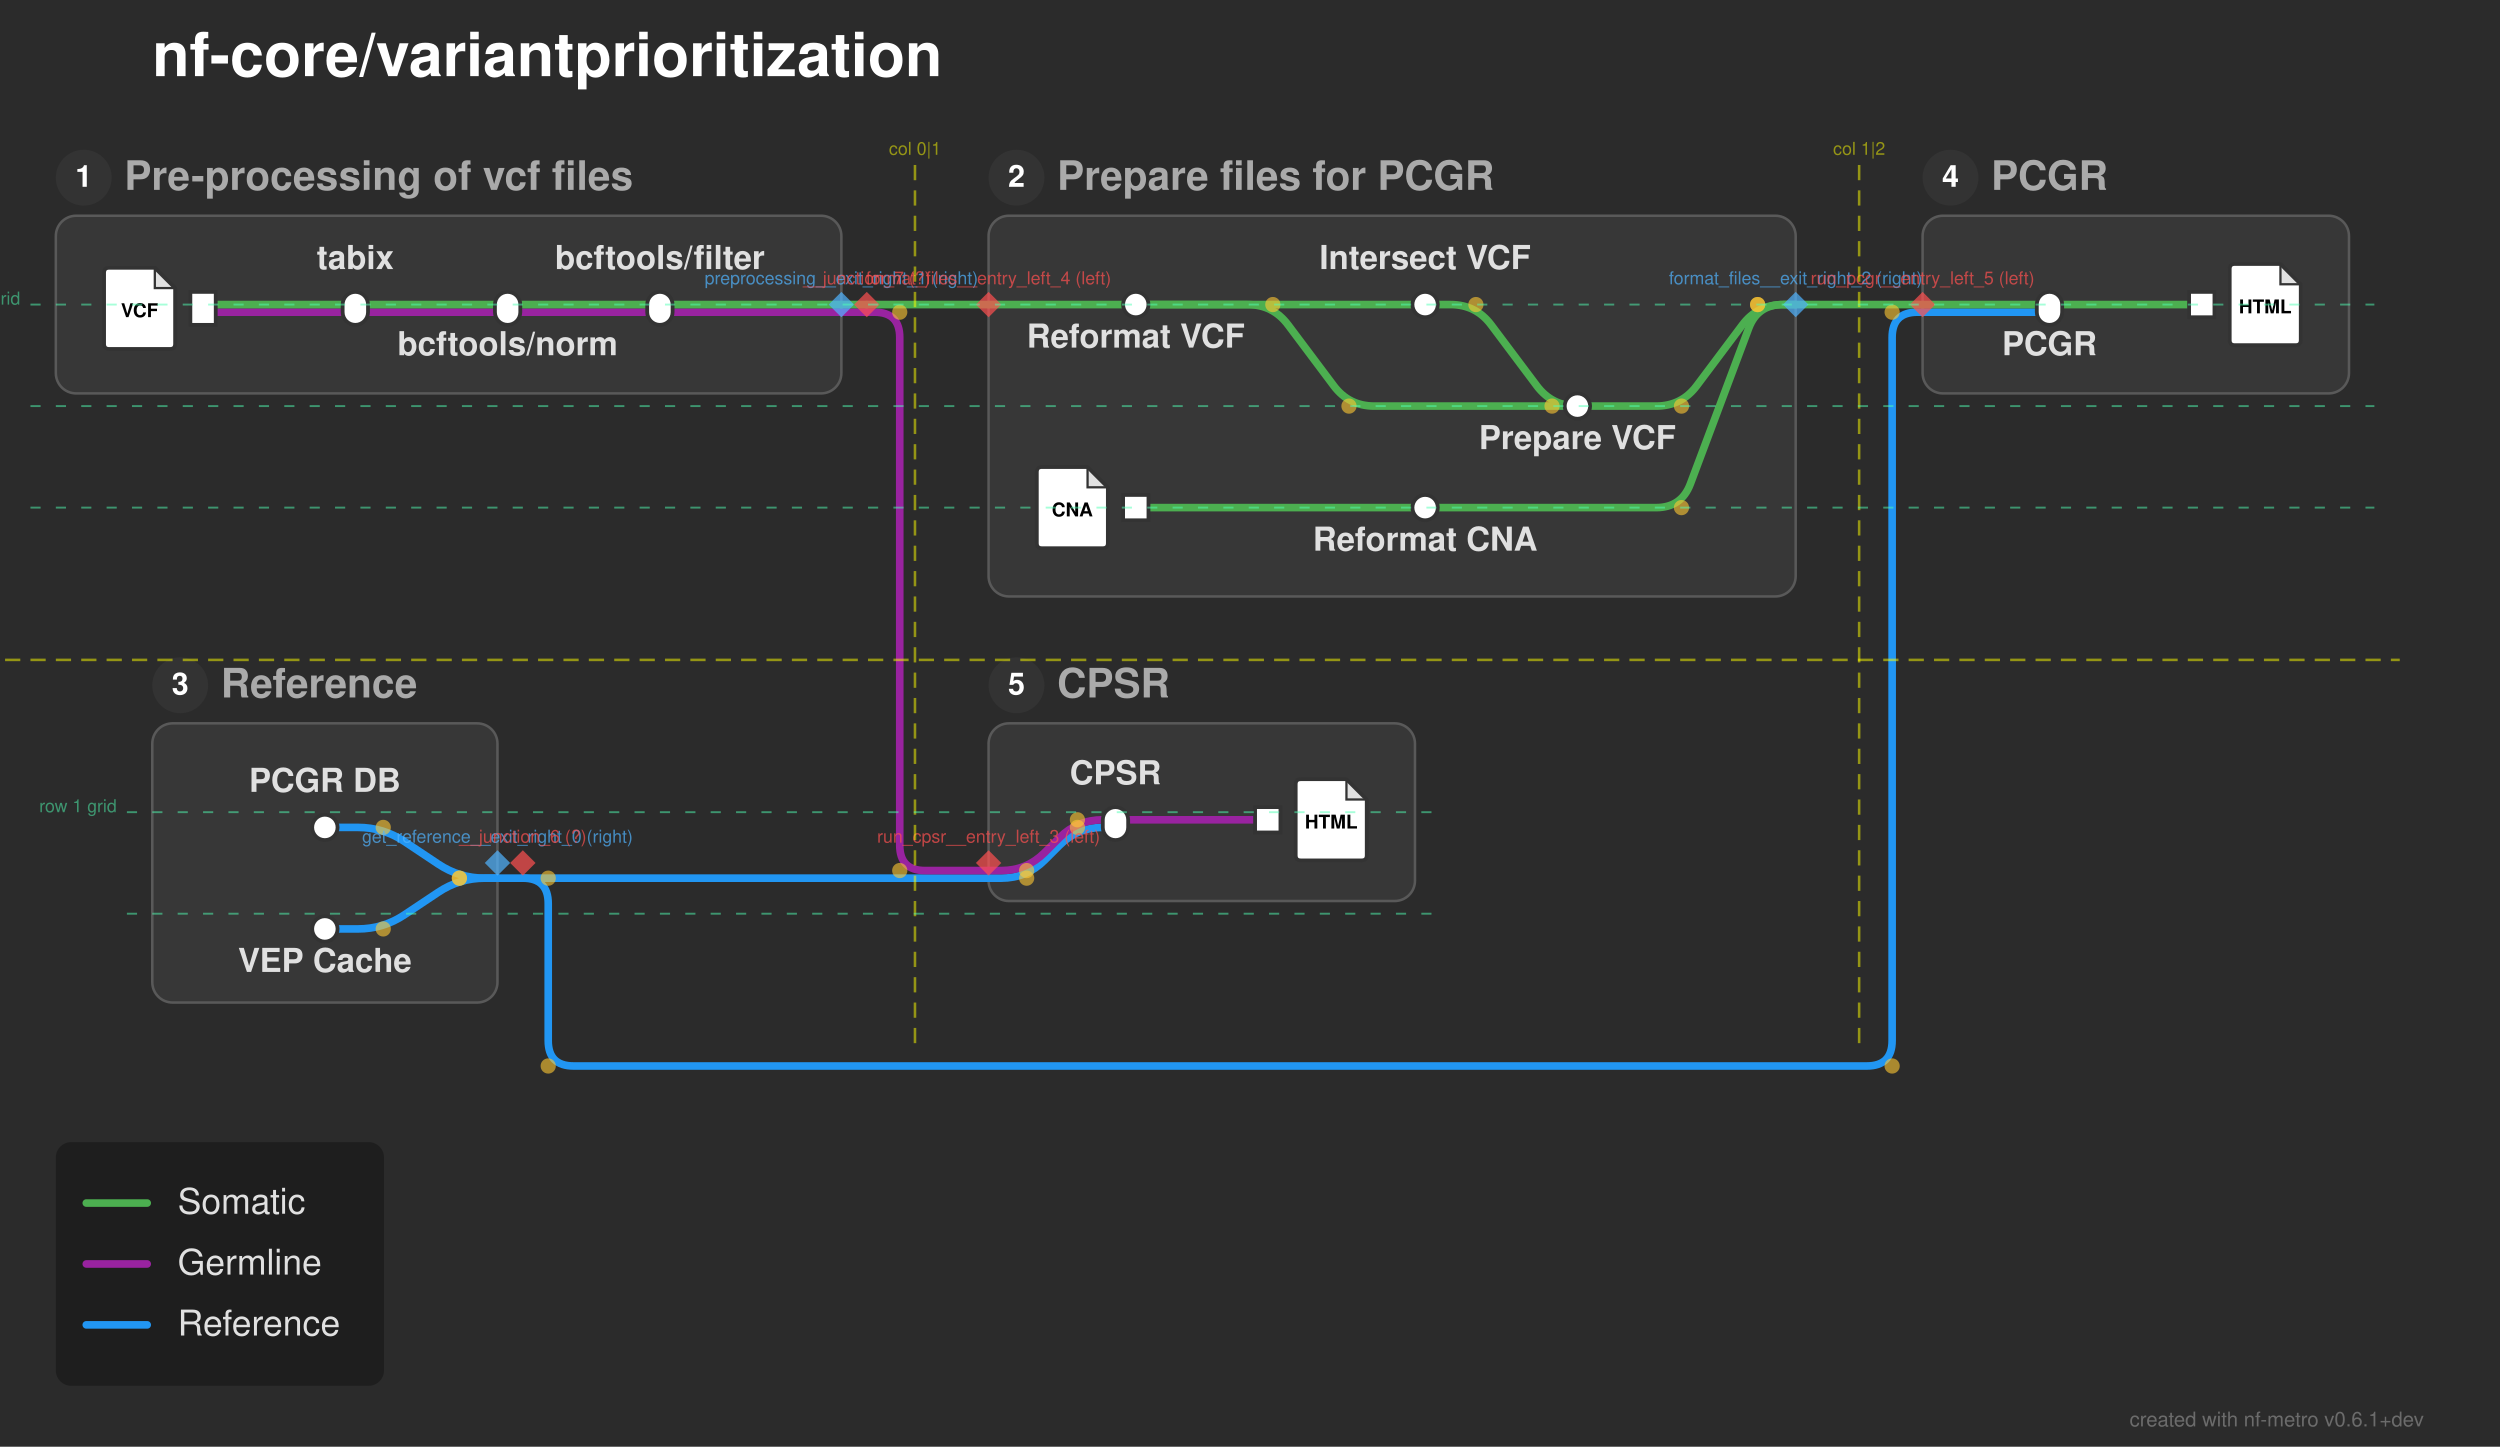
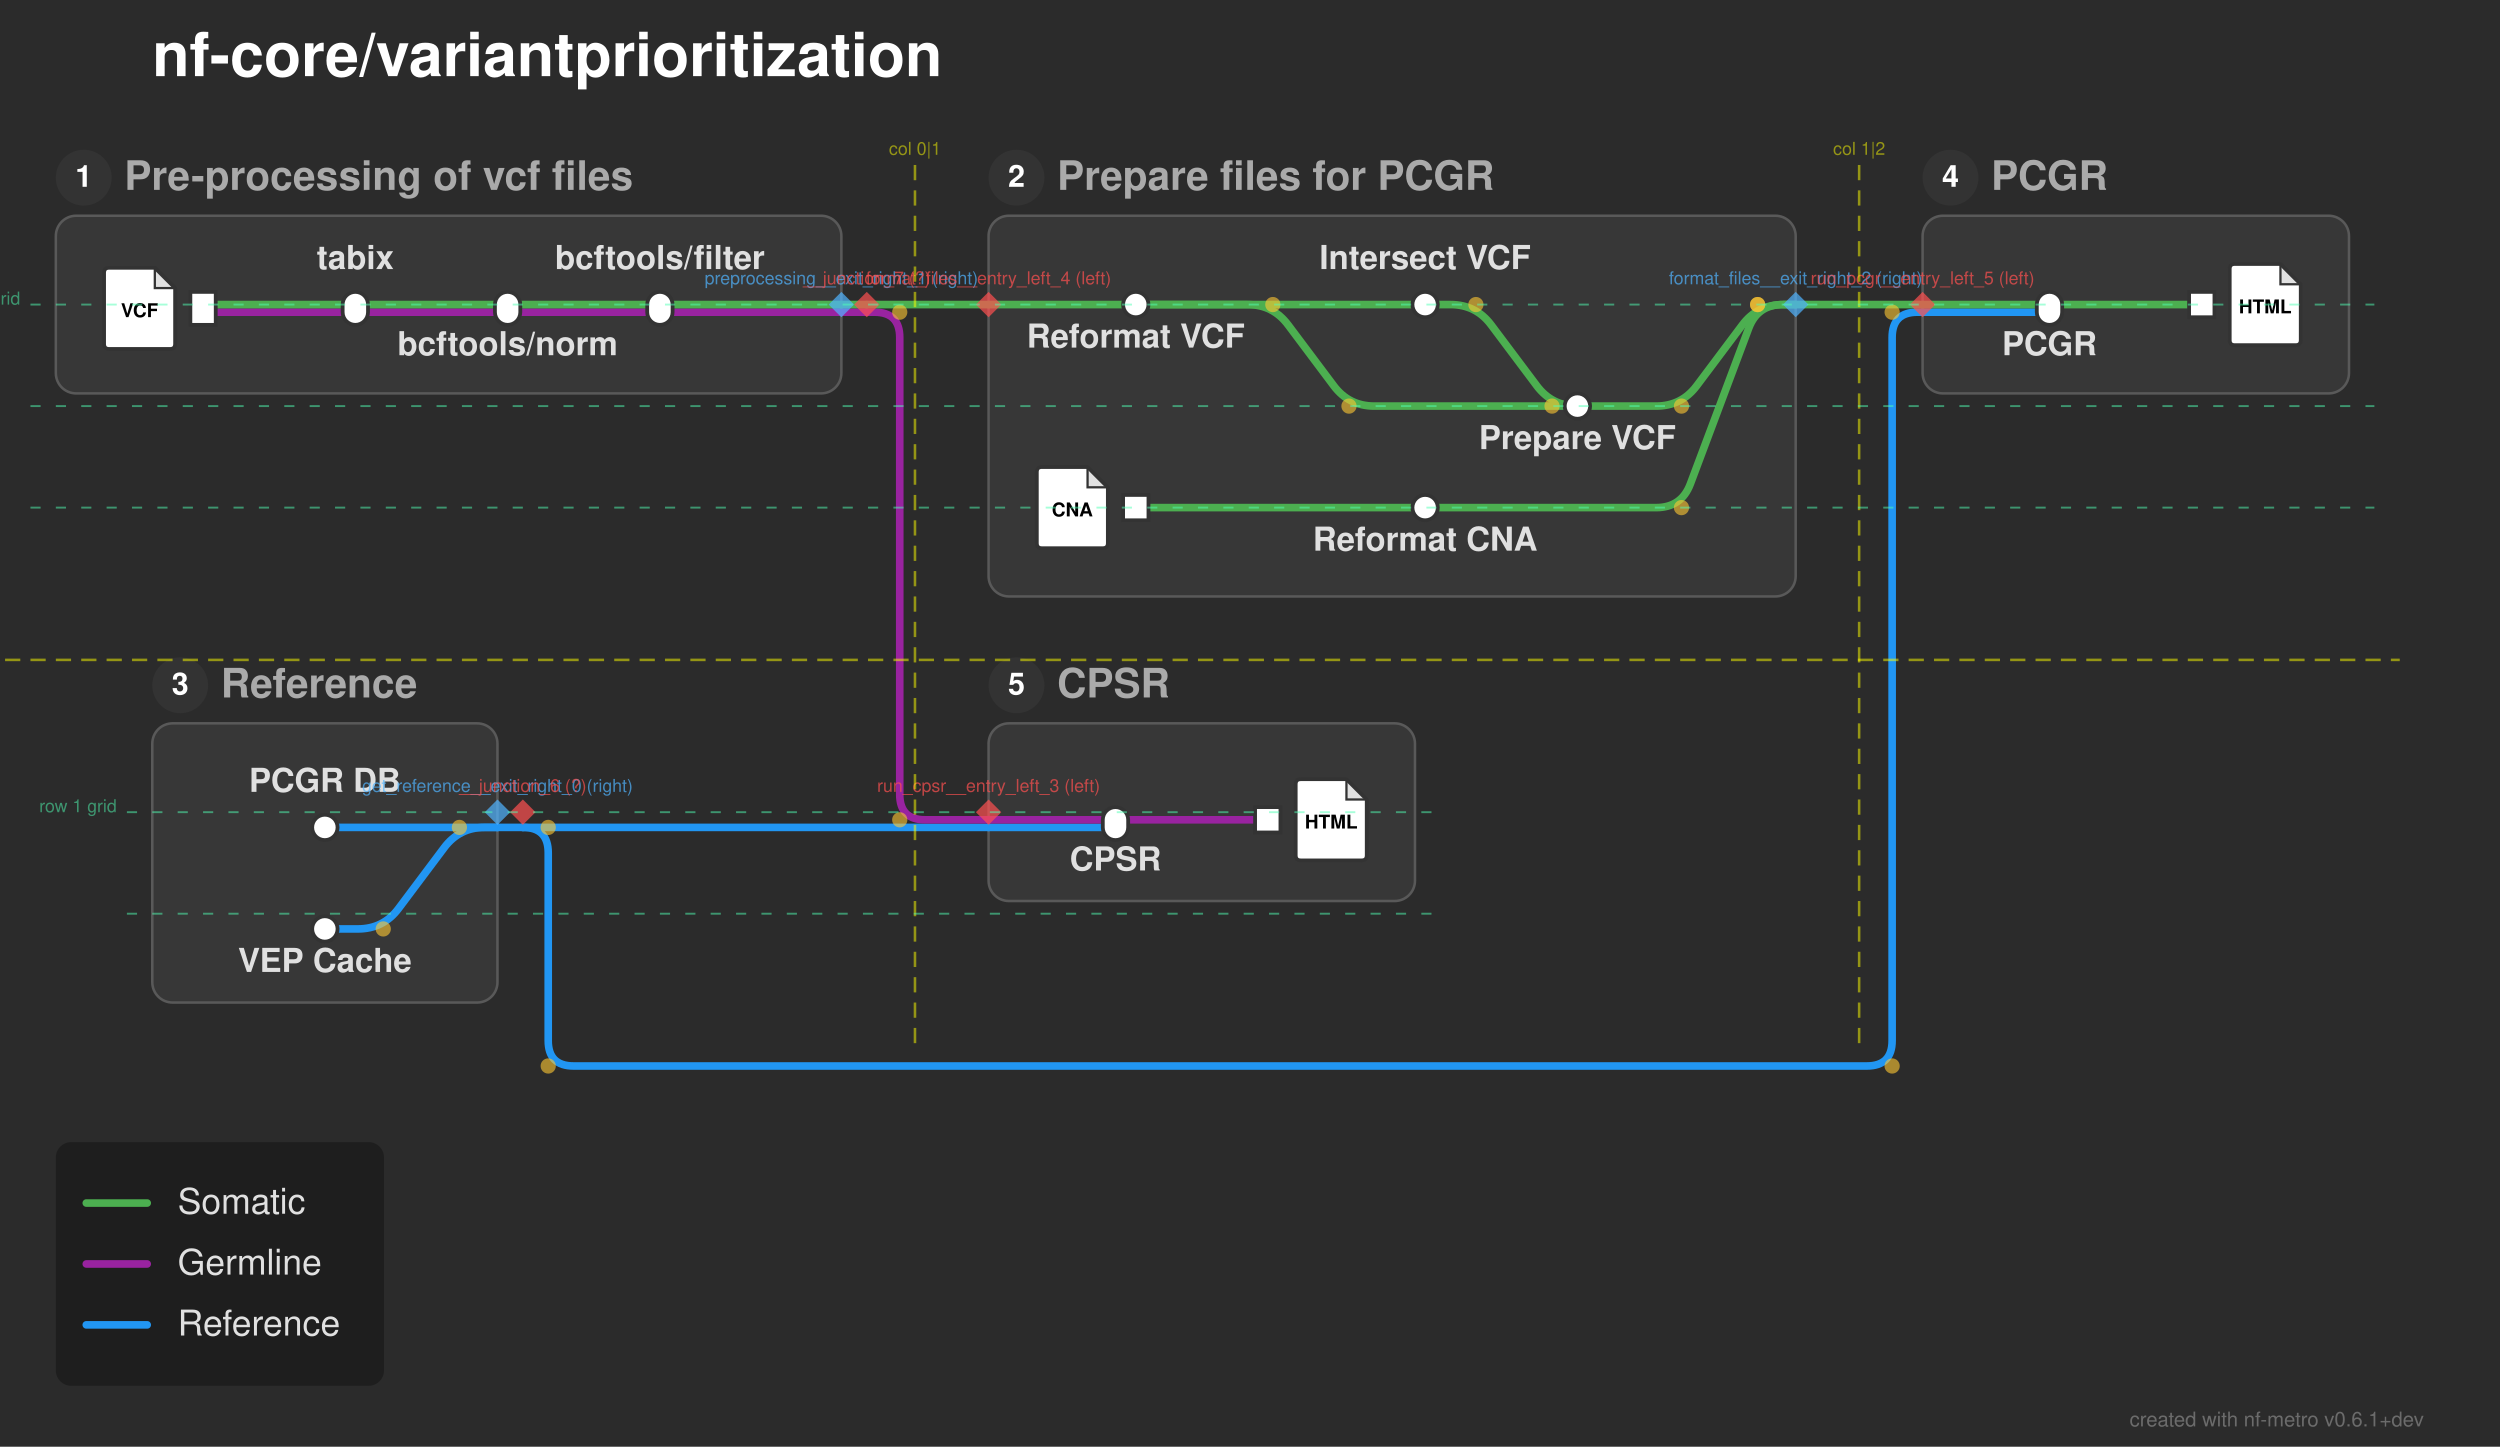
<svg xmlns="http://www.w3.org/2000/svg" width="985" height="570" viewBox="0 0 985 570">
  <defs>
</defs>
  <rect x="0" y="0" width="985" height="570" fill="#2b2b2b" />
  <text x="60.0" y="30.0" font-size="24.0" fill="#ffffff" font-family="'Helvetica Neue', Helvetica, Arial, sans-serif" font-weight="bold" class="nf-metro-title">nf-core/variantprioritization</text>
  <rect x="22.0" y="85.0" width="309.5" height="70.0" rx="8" ry="8" fill="#373737" stroke="#595959" stroke-width="1.0" />
  <circle cx="33.0" cy="70.0" r="11" fill="#333333" class="nf-metro-section-num-circle" />
  <text x="33.0" y="70.0" font-size="12" fill="#ffffff" font-family="'Helvetica Neue', Helvetica, Arial, sans-serif" font-weight="bold" text-anchor="middle" dy="0.3em">1</text>
  <text x="49.0" y="70.0" font-size="16.0" fill="#aaaaaa" font-family="'Helvetica Neue', Helvetica, Arial, sans-serif" font-weight="bold" dy="0.3em" class="nf-metro-section-label">Pre-processing of vcf files</text>
  <rect x="389.5" y="85.0" width="318.0" height="150.0" rx="8" ry="8" fill="#373737" stroke="#595959" stroke-width="1.0" />
  <circle cx="400.5" cy="70.0" r="11" fill="#333333" class="nf-metro-section-num-circle" />
  <text x="400.5" y="70.0" font-size="12" fill="#ffffff" font-family="'Helvetica Neue', Helvetica, Arial, sans-serif" font-weight="bold" text-anchor="middle" dy="0.3em">2</text>
  <text x="416.5" y="70.0" font-size="16.0" fill="#aaaaaa" font-family="'Helvetica Neue', Helvetica, Arial, sans-serif" font-weight="bold" dy="0.3em" class="nf-metro-section-label">Prepare files for PCGR</text>
  <rect x="60.0" y="285.0" width="136.0" height="110.0" rx="8" ry="8" fill="#373737" stroke="#595959" stroke-width="1.0" />
  <circle cx="71.0" cy="270.0" r="11" fill="#333333" class="nf-metro-section-num-circle" />
  <text x="71.0" y="270.0" font-size="12" fill="#ffffff" font-family="'Helvetica Neue', Helvetica, Arial, sans-serif" font-weight="bold" text-anchor="middle" dy="0.3em">3</text>
  <text x="87.0" y="270.0" font-size="16.0" fill="#aaaaaa" font-family="'Helvetica Neue', Helvetica, Arial, sans-serif" font-weight="bold" dy="0.3em" class="nf-metro-section-label">Reference</text>
  <rect x="757.5" y="85.0" width="168.0" height="70.0" rx="8" ry="8" fill="#373737" stroke="#595959" stroke-width="1.0" />
  <circle cx="768.5" cy="70.0" r="11" fill="#333333" class="nf-metro-section-num-circle" />
  <text x="768.5" y="70.0" font-size="12" fill="#ffffff" font-family="'Helvetica Neue', Helvetica, Arial, sans-serif" font-weight="bold" text-anchor="middle" dy="0.3em">4</text>
  <text x="784.5" y="70.0" font-size="16.0" fill="#aaaaaa" font-family="'Helvetica Neue', Helvetica, Arial, sans-serif" font-weight="bold" dy="0.3em" class="nf-metro-section-label">PCGR</text>
  <rect x="389.5" y="285.0" width="168.0" height="70.0" rx="8" ry="8" fill="#373737" stroke="#595959" stroke-width="1.0" />
  <circle cx="400.5" cy="270.0" r="11" fill="#333333" class="nf-metro-section-num-circle" />
  <text x="400.5" y="270.0" font-size="12" fill="#ffffff" font-family="'Helvetica Neue', Helvetica, Arial, sans-serif" font-weight="bold" text-anchor="middle" dy="0.3em">5</text>
  <text x="416.5" y="270.0" font-size="16.0" fill="#aaaaaa" font-family="'Helvetica Neue', Helvetica, Arial, sans-serif" font-weight="bold" dy="0.3em" class="nf-metro-section-label">CPSR</text>
-   <path d="M128.0,366.0 L141.0,366.0 Q151.0,366.0,159.321,360.453 L172.679,351.547 Q181.0,346.0,191.0,346.0 L196.0,346.0" stroke="#2196F3" stroke-width="3.0" fill="none" stroke-linecap="round" stroke-linejoin="round" />
-   <path d="M389.5,346.0 L394.5,346.0 Q404.5,346.0,411.571,338.929 L417.429,333.071 Q424.5,326.0,434.5,326.0 L439.5,326.0" stroke="#2196F3" stroke-width="3.0" fill="none" stroke-linecap="round" stroke-linejoin="round" />
-   <path d="M196.0,346.0 L206.0,346.0" stroke="#2196F3" stroke-width="3.0" stroke-linecap="round" />
-   <path d="M206.0,346.0 L389.5,346.0" stroke="#2196F3" stroke-width="3.0" stroke-linecap="round" />
-   <path d="M206.0,346.0 L206.0,346.0 Q216.0,346.0,216.0,356.0 L216.0,410.0 Q216.0,420.0,226.0,420.0 L735.5,420.0 Q745.5,420.0,745.5,410.0 L745.5,133.0 Q745.5,123.0,755.5,123.0 L757.5,123.0" stroke="#2196F3" stroke-width="3.0" fill="none" stroke-linecap="round" stroke-linejoin="round" />
-   <path d="M389.5,343.0 L394.5,343.0 Q404.5,343.0,411.571,335.929 L417.429,330.071 Q424.5,323.0,434.5,323.0 L439.5,323.0" stroke="#9923A0" stroke-width="3.0" fill="none" stroke-linecap="round" stroke-linejoin="round" />
-   <path d="M128.0,326.0 L141.0,326.0 Q151.0,326.0,159.321,331.547 L172.679,340.453 Q181.0,346.0,191.0,346.0 L196.0,346.0" stroke="#2196F3" stroke-width="3.0" fill="none" stroke-linecap="round" stroke-linejoin="round" />
+   <path d="M128.0,366.0 L141.0,366.0 Q151.0,366.0,157.0,358.0 L175.0,334.0 Q181.0,326.0,191.0,326.0 L196.0,326.0" stroke="#2196F3" stroke-width="3.0" fill="none" stroke-linecap="round" stroke-linejoin="round" />
+   <path d="M128.0,326.0 L196.0,326.0" stroke="#2196F3" stroke-width="3.0" stroke-linecap="round" />
+   <path d="M389.5,326.0 L439.5,326.0" stroke="#2196F3" stroke-width="3.0" stroke-linecap="round" />
+   <path d="M196.0,326.0 L206.0,326.0" stroke="#2196F3" stroke-width="3.0" stroke-linecap="round" />
+   <path d="M206.0,326.0 L389.5,326.0" stroke="#2196F3" stroke-width="3.0" stroke-linecap="round" />
+   <path d="M206.0,326.0 L206.0,326.0 Q216.0,326.0,216.0,336.0 L216.0,410.0 Q216.0,420.0,226.0,420.0 L735.5,420.0 Q745.5,420.0,745.5,410.0 L745.5,133.0 Q745.5,123.0,755.5,123.0 L757.5,123.0" stroke="#2196F3" stroke-width="3.0" fill="none" stroke-linecap="round" stroke-linejoin="round" />
  <path d="M439.5,323.0 L499.5,323.0" stroke="#9923A0" stroke-width="3.0" stroke-linecap="round" />
+   <path d="M389.5,323.0 L439.5,323.0" stroke="#9923A0" stroke-width="3.0" stroke-linecap="round" />
  <path d="M447.5,200.0 L561.5,200.0" stroke="#4CAF50" stroke-width="3.0" stroke-linecap="round" />
  <path d="M561.5,200.0 L652.5,200.0 Q662.5,200.0,666.011,190.637 L688.989,129.363 Q692.5,120.0,702.5,120.0 L707.5,120.0" stroke="#4CAF50" stroke-width="3.0" fill="none" stroke-linecap="round" stroke-linejoin="round" />
  <path d="M621.5,160.0 L652.5,160.0 Q662.5,160.0,668.5,152.0 L686.5,128.0 Q692.5,120.0,702.5,120.0 L707.5,120.0" stroke="#4CAF50" stroke-width="3.0" fill="none" stroke-linecap="round" stroke-linejoin="round" />
  <path d="M80.0,123.0 L140.0,123.0" stroke="#9923A0" stroke-width="3.0" stroke-linecap="round" />
  <path d="M140.0,123.0 L200.0,123.0" stroke="#9923A0" stroke-width="3.0" stroke-linecap="round" />
  <path d="M200.0,123.0 L260.0,123.0" stroke="#9923A0" stroke-width="3.0" stroke-linecap="round" />
  <path d="M260.0,123.0 L331.5,123.0" stroke="#9923A0" stroke-width="3.0" stroke-linecap="round" />
  <path d="M757.5,123.0 L807.5,123.0" stroke="#2196F3" stroke-width="3.0" stroke-linecap="round" />
  <path d="M331.5,123.0 L341.5,123.0" stroke="#9923A0" stroke-width="3.0" stroke-linecap="round" />
-   <path d="M341.5,123.0 L344.5,123.0 Q354.5,123.0,354.5,133.0 L354.5,333.0 Q354.5,343.0,364.5,343.0 L389.5,343.0" stroke="#9923A0" stroke-width="3.0" fill="none" stroke-linecap="round" stroke-linejoin="round" />
+   <path d="M341.5,123.0 L344.5,123.0 Q354.5,123.0,354.5,133.0 L354.5,313.0 Q354.5,323.0,364.5,323.0 L389.5,323.0" stroke="#9923A0" stroke-width="3.0" fill="none" stroke-linecap="round" stroke-linejoin="round" />
  <path d="M80.0,120.0 L140.0,120.0" stroke="#4CAF50" stroke-width="3.0" stroke-linecap="round" />
  <path d="M140.0,120.0 L200.0,120.0" stroke="#4CAF50" stroke-width="3.0" stroke-linecap="round" />
  <path d="M200.0,120.0 L260.0,120.0" stroke="#4CAF50" stroke-width="3.0" stroke-linecap="round" />
  <path d="M447.5,120.0 L561.5,120.0" stroke="#4CAF50" stroke-width="3.0" stroke-linecap="round" />
  <path d="M447.5,120.0 L491.5,120.0 Q501.5,120.0,507.5,128.0 L525.5,152.0 Q531.5,160.0,541.5,160.0 L621.5,160.0" stroke="#4CAF50" stroke-width="3.0" fill="none" stroke-linecap="round" stroke-linejoin="round" />
  <path d="M561.5,120.0 L571.5,120.0 Q581.5,120.0,587.5,128.0 L605.5,152.0 Q611.5,160.0,621.5,160.0 L621.5,160.0" stroke="#4CAF50" stroke-width="3.0" fill="none" stroke-linecap="round" stroke-linejoin="round" />
  <path d="M807.5,120.0 L867.5,120.0" stroke="#4CAF50" stroke-width="3.0" stroke-linecap="round" />
  <path d="M260.0,120.0 L331.5,120.0" stroke="#4CAF50" stroke-width="3.0" stroke-linecap="round" />
  <path d="M389.5,120.0 L447.5,120.0" stroke="#4CAF50" stroke-width="3.0" stroke-linecap="round" />
  <path d="M757.5,120.0 L807.5,120.0" stroke="#4CAF50" stroke-width="3.0" stroke-linecap="round" />
  <path d="M331.5,120.0 L341.5,120.0" stroke="#4CAF50" stroke-width="3.0" stroke-linecap="round" />
  <path d="M341.5,120.0 L389.5,120.0" stroke="#4CAF50" stroke-width="3.0" stroke-linecap="round" />
  <path d="M707.5,120.0 L757.5,120.0" stroke="#4CAF50" stroke-width="3.0" stroke-linecap="round" />
  <rect x="75.0" y="115.0" width="10.0" height="13.0" fill="#ffffff" stroke="#333333" stroke-width="1.5" />
  <path d="M43.0,105.5 L61.0,105.5 L69.0,113.5 L69.0,135.5 Q69.0,137.5,67.0,137.5 L43.0,137.5 Q41.0,137.5,41.0,135.5 L41.0,107.5 Q41.0,105.5,43.0,105.5 Z" fill="#ffffff" stroke="#333333" stroke-width="1.5" stroke-linejoin="round" />
  <path d="M61.0,105.5 L61.0,113.5 L69.0,113.5 Z" fill="#333333" opacity="0.15" stroke="none" />
  <path d="M61.0,105.5 L61.0,113.5 L69.0,113.5" fill="none" stroke="#333333" stroke-width="0.9" />
  <text x="55.0" y="122.7" font-size="7.5" fill="#000000" font-family="'Helvetica Neue', Helvetica, Arial, sans-serif" font-weight="bold" text-anchor="middle" dy="0.3em">VCF</text>
  <rect x="135.0" y="115.0" width="10.0" height="13.0" rx="5.0" ry="5.0" fill="#ffffff" stroke="#333333" stroke-width="1.5" />
  <rect x="195.0" y="115.0" width="10.0" height="13.0" rx="5.0" ry="5.0" fill="#ffffff" stroke="#333333" stroke-width="1.5" />
  <rect x="255.0" y="115.0" width="10.0" height="13.0" rx="5.0" ry="5.0" fill="#ffffff" stroke="#333333" stroke-width="1.5" />
  <rect x="442.5" y="115.0" width="10.0" height="10.0" rx="5.0" ry="5.0" fill="#ffffff" stroke="#333333" stroke-width="1.5" />
  <rect x="556.5" y="115.0" width="10.0" height="10.0" rx="5.0" ry="5.0" fill="#ffffff" stroke="#333333" stroke-width="1.5" />
  <rect x="616.5" y="155.0" width="10.0" height="10.0" rx="5.0" ry="5.0" fill="#ffffff" stroke="#333333" stroke-width="1.5" />
  <rect x="442.5" y="195.0" width="10.0" height="10.0" fill="#ffffff" stroke="#333333" stroke-width="1.5" />
  <path d="M410.5,184.0 L428.5,184.0 L436.5,192.0 L436.5,214.0 Q436.5,216.0,434.5,216.0 L410.5,216.0 Q408.5,216.0,408.5,214.0 L408.5,186.0 Q408.5,184.0,410.5,184.0 Z" fill="#ffffff" stroke="#333333" stroke-width="1.5" stroke-linejoin="round" />
  <path d="M428.5,184.0 L428.5,192.0 L436.5,192.0 Z" fill="#333333" opacity="0.15" stroke="none" />
  <path d="M428.5,184.0 L428.5,192.0 L436.5,192.0" fill="none" stroke="#333333" stroke-width="0.9" />
  <text x="422.5" y="201.2" font-size="7.5" fill="#000000" font-family="'Helvetica Neue', Helvetica, Arial, sans-serif" font-weight="bold" text-anchor="middle" dy="0.3em">CNA</text>
  <rect x="556.5" y="195.0" width="10.0" height="10.0" rx="5.0" ry="5.0" fill="#ffffff" stroke="#333333" stroke-width="1.5" />
  <rect x="123.0" y="321.0" width="10.0" height="10.0" rx="5.0" ry="5.0" fill="#ffffff" stroke="#333333" stroke-width="1.5" />
  <rect x="123.0" y="361.0" width="10.0" height="10.0" rx="5.0" ry="5.0" fill="#ffffff" stroke="#333333" stroke-width="1.5" />
  <rect x="802.5" y="115.0" width="10.0" height="13.0" rx="5.0" ry="5.0" fill="#ffffff" stroke="#333333" stroke-width="1.5" />
  <rect x="862.5" y="115.0" width="10.0" height="10.0" fill="#ffffff" stroke="#333333" stroke-width="1.5" />
  <path d="M880.5,104.0 L898.5,104.0 L906.5,112.0 L906.5,134.0 Q906.5,136.0,904.5,136.0 L880.5,136.0 Q878.5,136.0,878.5,134.0 L878.5,106.0 Q878.5,104.0,880.5,104.0 Z" fill="#ffffff" stroke="#333333" stroke-width="1.5" stroke-linejoin="round" />
  <path d="M898.5,104.0 L898.5,112.0 L906.5,112.0 Z" fill="#333333" opacity="0.15" stroke="none" />
  <path d="M898.5,104.0 L898.5,112.0 L906.5,112.0" fill="none" stroke="#333333" stroke-width="0.9" />
  <text x="892.5" y="121.2" font-size="7.5" fill="#000000" font-family="'Helvetica Neue', Helvetica, Arial, sans-serif" font-weight="bold" text-anchor="middle" dy="0.3em">HTML</text>
  <rect x="434.5" y="318.0" width="10.0" height="13.0" rx="5.0" ry="5.0" fill="#ffffff" stroke="#333333" stroke-width="1.5" />
  <rect x="494.5" y="318.0" width="10.0" height="10.0" fill="#ffffff" stroke="#333333" stroke-width="1.5" />
  <path d="M512.5,307.0 L530.5,307.0 L538.5,315.0 L538.5,337.0 Q538.5,339.0,536.5,339.0 L512.5,339.0 Q510.5,339.0,510.5,337.0 L510.5,309.0 Q510.5,307.0,512.5,307.0 Z" fill="#ffffff" stroke="#333333" stroke-width="1.5" stroke-linejoin="round" />
  <path d="M530.5,307.0 L530.5,315.0 L538.5,315.0 Z" fill="#333333" opacity="0.15" stroke="none" />
  <path d="M530.5,307.0 L530.5,315.0 L538.5,315.0" fill="none" stroke="#333333" stroke-width="0.9" />
  <text x="524.5" y="324.2" font-size="7.5" fill="#000000" font-family="'Helvetica Neue', Helvetica, Arial, sans-serif" font-weight="bold" text-anchor="middle" dy="0.3em">HTML</text>
  <text x="447.5" y="131.0" font-size="13.0" fill="#e0e0e0" font-family="'Helvetica Neue', Helvetica, Arial, sans-serif" font-weight="bold" text-anchor="middle" dominant-baseline="hanging">Reformat VCF</text>
  <text x="807.5" y="134.0" font-size="13.0" fill="#e0e0e0" font-family="'Helvetica Neue', Helvetica, Arial, sans-serif" font-weight="bold" text-anchor="middle" dominant-baseline="hanging">PCGR</text>
-   <text x="439.5" y="309.0" font-size="13.0" fill="#e0e0e0" font-family="'Helvetica Neue', Helvetica, Arial, sans-serif" font-weight="bold" text-anchor="middle" dominant-baseline="auto">CPSR</text>
+   <text x="439.5" y="337.0" font-size="13.0" fill="#e0e0e0" font-family="'Helvetica Neue', Helvetica, Arial, sans-serif" font-weight="bold" text-anchor="middle" dominant-baseline="hanging">CPSR</text>
  <text x="128.0" y="312.0" font-size="13.0" fill="#e0e0e0" font-family="'Helvetica Neue', Helvetica, Arial, sans-serif" font-weight="bold" text-anchor="middle" dominant-baseline="auto">PCGR DB</text>
  <text x="128.0" y="377.0" font-size="13.0" fill="#e0e0e0" font-family="'Helvetica Neue', Helvetica, Arial, sans-serif" font-weight="bold" text-anchor="middle" dominant-baseline="hanging">VEP Cache</text>
  <text x="561.5" y="106.0" font-size="13.0" fill="#e0e0e0" font-family="'Helvetica Neue', Helvetica, Arial, sans-serif" font-weight="bold" text-anchor="middle" dominant-baseline="auto">Intersect VCF</text>
  <text x="140.0" y="106.0" font-size="13.0" fill="#e0e0e0" font-family="'Helvetica Neue', Helvetica, Arial, sans-serif" font-weight="bold" text-anchor="middle" dominant-baseline="auto">tabix</text>
  <text x="561.5" y="211.0" font-size="13.0" fill="#e0e0e0" font-family="'Helvetica Neue', Helvetica, Arial, sans-serif" font-weight="bold" text-anchor="middle" dominant-baseline="hanging">Reformat CNA</text>
  <text x="200.0" y="134.0" font-size="13.0" fill="#e0e0e0" font-family="'Helvetica Neue', Helvetica, Arial, sans-serif" font-weight="bold" text-anchor="middle" dominant-baseline="hanging">bcftools/norm</text>
  <text x="621.5" y="171.0" font-size="13.0" fill="#e0e0e0" font-family="'Helvetica Neue', Helvetica, Arial, sans-serif" font-weight="bold" text-anchor="middle" dominant-baseline="hanging">Prepare VCF</text>
  <text x="260.0" y="106.0" font-size="13.0" fill="#e0e0e0" font-family="'Helvetica Neue', Helvetica, Arial, sans-serif" font-weight="bold" text-anchor="middle" dominant-baseline="auto">bcftools/filter</text>
  <circle cx="501.5" cy="120.0" r="3.0" fill="rgba(255, 200, 50, 0.6)" />
  <circle cx="531.5" cy="160.0" r="3.0" fill="rgba(255, 200, 50, 0.6)" />
  <circle cx="581.5" cy="120.0" r="3.0" fill="rgba(255, 200, 50, 0.6)" />
  <circle cx="611.5" cy="160.0" r="3.0" fill="rgba(255, 200, 50, 0.6)" />
-   <circle cx="151.0" cy="326.0" r="3.0" fill="rgba(255, 200, 50, 0.6)" />
-   <circle cx="181.0" cy="346.0" r="3.0" fill="rgba(255, 200, 50, 0.6)" />
-   <circle cx="404.5" cy="346.0" r="3.0" fill="rgba(255, 200, 50, 0.6)" />
-   <circle cx="424.5" cy="326.0" r="3.0" fill="rgba(255, 200, 50, 0.6)" />
  <circle cx="151.0" cy="366.0" r="3.0" fill="rgba(255, 200, 50, 0.6)" />
-   <circle cx="181.0" cy="346.0" r="3.0" fill="rgba(255, 200, 50, 0.6)" />
-   <circle cx="404.5" cy="343.0" r="3.0" fill="rgba(255, 200, 50, 0.6)" />
-   <circle cx="424.5" cy="323.0" r="3.0" fill="rgba(255, 200, 50, 0.6)" />
+   <circle cx="181.0" cy="326.0" r="3.0" fill="rgba(255, 200, 50, 0.6)" />
  <circle cx="662.5" cy="200.0" r="3.0" fill="rgba(255, 200, 50, 0.6)" />
  <circle cx="692.5" cy="120.0" r="3.0" fill="rgba(255, 200, 50, 0.6)" />
  <circle cx="662.5" cy="160.0" r="3.0" fill="rgba(255, 200, 50, 0.6)" />
  <circle cx="692.5" cy="120.0" r="3.0" fill="rgba(255, 200, 50, 0.6)" />
-   <circle cx="216.0" cy="346.0" r="3.0" fill="rgba(255, 200, 50, 0.6)" />
+   <circle cx="216.0" cy="326.0" r="3.0" fill="rgba(255, 200, 50, 0.6)" />
  <circle cx="216.0" cy="420.0" r="3.0" fill="rgba(255, 200, 50, 0.6)" />
  <circle cx="745.5" cy="420.0" r="3.0" fill="rgba(255, 200, 50, 0.6)" />
  <circle cx="745.5" cy="123.0" r="3.0" fill="rgba(255, 200, 50, 0.6)" />
  <circle cx="354.5" cy="123.0" r="3.0" fill="rgba(255, 200, 50, 0.6)" />
-   <circle cx="354.5" cy="343.0" r="3.0" fill="rgba(255, 200, 50, 0.6)" />
-   <path d="M196.0,335.0 L201.0,340.0 L196.0,345.0 L191.0,340.0 Z" fill="rgba(80, 180, 255, 0.7)" stroke="none" />
-   <text x="196.0" y="332.0" font-size="7" fill="rgba(80, 180, 255, 0.7)" font-family="'Helvetica Neue', Helvetica, Arial, sans-serif" text-anchor="middle" dominant-baseline="auto">get_reference__exit_right_0 (right)</text>
+   <circle cx="354.5" cy="323.0" r="3.0" fill="rgba(255, 200, 50, 0.6)" />
+   <path d="M196.0,315.0 L201.0,320.0 L196.0,325.0 L191.0,320.0 Z" fill="rgba(80, 180, 255, 0.7)" stroke="none" />
+   <text x="196.0" y="312.0" font-size="7" fill="rgba(80, 180, 255, 0.7)" font-family="'Helvetica Neue', Helvetica, Arial, sans-serif" text-anchor="middle" dominant-baseline="auto">get_reference__exit_right_0 (right)</text>
  <path d="M331.5,115.0 L336.5,120.0 L331.5,125.0 L326.5,120.0 Z" fill="rgba(80, 180, 255, 0.7)" stroke="none" />
  <text x="331.5" y="112.0" font-size="7" fill="rgba(80, 180, 255, 0.7)" font-family="'Helvetica Neue', Helvetica, Arial, sans-serif" text-anchor="middle" dominant-baseline="auto">preprocessing__exit_right_1 (right)</text>
  <path d="M707.5,115.0 L712.5,120.0 L707.5,125.0 L702.5,120.0 Z" fill="rgba(80, 180, 255, 0.7)" stroke="none" />
  <text x="707.5" y="112.0" font-size="7" fill="rgba(80, 180, 255, 0.7)" font-family="'Helvetica Neue', Helvetica, Arial, sans-serif" text-anchor="middle" dominant-baseline="auto">format_files__exit_right_2 (right)</text>
-   <path d="M389.5,335.0 L394.5,340.0 L389.5,345.0 L384.5,340.0 Z" fill="rgba(255, 80, 80, 0.7)" stroke="none" />
-   <text x="389.5" y="332.0" font-size="7" fill="rgba(255, 80, 80, 0.7)" font-family="'Helvetica Neue', Helvetica, Arial, sans-serif" text-anchor="middle" dominant-baseline="auto">run_cpsr__entry_left_3 (left)</text>
+   <path d="M389.5,315.0 L394.5,320.0 L389.5,325.0 L384.5,320.0 Z" fill="rgba(255, 80, 80, 0.7)" stroke="none" />
+   <text x="389.5" y="312.0" font-size="7" fill="rgba(255, 80, 80, 0.7)" font-family="'Helvetica Neue', Helvetica, Arial, sans-serif" text-anchor="middle" dominant-baseline="auto">run_cpsr__entry_left_3 (left)</text>
  <path d="M389.5,115.0 L394.5,120.0 L389.5,125.0 L384.5,120.0 Z" fill="rgba(255, 80, 80, 0.7)" stroke="none" />
  <text x="389.5" y="112.0" font-size="7" fill="rgba(255, 80, 80, 0.7)" font-family="'Helvetica Neue', Helvetica, Arial, sans-serif" text-anchor="middle" dominant-baseline="auto">format_files__entry_left_4 (left)</text>
  <path d="M757.5,115.0 L762.5,120.0 L757.5,125.0 L752.5,120.0 Z" fill="rgba(255, 80, 80, 0.7)" stroke="none" />
  <text x="757.5" y="112.0" font-size="7" fill="rgba(255, 80, 80, 0.7)" font-family="'Helvetica Neue', Helvetica, Arial, sans-serif" text-anchor="middle" dominant-baseline="auto">run_pcgr__entry_left_5 (left)</text>
-   <path d="M206.0,335.0 L211.0,340.0 L206.0,345.0 L201.0,340.0 Z" fill="rgba(255, 80, 80, 0.7)" stroke="none" />
-   <text x="206.0" y="332.0" font-size="7" fill="rgba(255, 80, 80, 0.7)" font-family="'Helvetica Neue', Helvetica, Arial, sans-serif" text-anchor="middle" dominant-baseline="auto">__junction_6 (?)</text>
+   <path d="M206.0,315.0 L211.0,320.0 L206.0,325.0 L201.0,320.0 Z" fill="rgba(255, 80, 80, 0.7)" stroke="none" />
+   <text x="206.0" y="312.0" font-size="7" fill="rgba(255, 80, 80, 0.7)" font-family="'Helvetica Neue', Helvetica, Arial, sans-serif" text-anchor="middle" dominant-baseline="auto">__junction_6 (?)</text>
  <path d="M341.5,115.0 L346.5,120.0 L341.5,125.0 L336.5,120.0 Z" fill="rgba(255, 80, 80, 0.7)" stroke="none" />
  <text x="341.5" y="112.0" font-size="7" fill="rgba(255, 80, 80, 0.7)" font-family="'Helvetica Neue', Helvetica, Arial, sans-serif" text-anchor="middle" dominant-baseline="auto">__junction_7 (?)</text>
  <path d="M360.5,65.0 L360.5,415.0" stroke="rgba(255, 255, 0, 0.5)" stroke-width="1" stroke-dasharray="6,4" />
  <text x="360.5" y="61.0" font-size="7" fill="rgba(255, 255, 0, 0.5)" font-family="'Helvetica Neue', Helvetica, Arial, sans-serif" text-anchor="middle">col 0|1</text>
  <path d="M732.5,65.0 L732.5,415.0" stroke="rgba(255, 255, 0, 0.5)" stroke-width="1" stroke-dasharray="6,4" />
  <text x="732.5" y="61.0" font-size="7" fill="rgba(255, 255, 0, 0.5)" font-family="'Helvetica Neue', Helvetica, Arial, sans-serif" text-anchor="middle">col 1|2</text>
  <path d="M2.0,260.0 L945.5,260.0" stroke="rgba(255, 255, 0, 0.5)" stroke-width="1" stroke-dasharray="6,4" />
  <text x="-2.0" y="260.0" font-size="7" fill="rgba(255, 255, 0, 0.5)" font-family="'Helvetica Neue', Helvetica, Arial, sans-serif" text-anchor="end">row 0|1</text>
  <path d="M12.0,120.0 L935.5,120.0" stroke="rgba(80, 255, 180, 0.5)" stroke-width="0.75" stroke-dasharray="4,6" />
  <text x="8.0" y="120.0" font-size="7" fill="rgba(80, 255, 180, 0.5)" font-family="'Helvetica Neue', Helvetica, Arial, sans-serif" text-anchor="end">row 0 grid</text>
  <path d="M12.0,160.0 L935.5,160.0" stroke="rgba(80, 255, 180, 0.5)" stroke-width="0.75" stroke-dasharray="4,6" />
  <path d="M12.0,200.0 L935.5,200.0" stroke="rgba(80, 255, 180, 0.5)" stroke-width="0.75" stroke-dasharray="4,6" />
  <path d="M50.0,320.0 L567.5,320.0" stroke="rgba(80, 255, 180, 0.5)" stroke-width="0.75" stroke-dasharray="4,6" />
  <text x="46.0" y="320.0" font-size="7" fill="rgba(80, 255, 180, 0.5)" font-family="'Helvetica Neue', Helvetica, Arial, sans-serif" text-anchor="end">row 1 grid</text>
  <path d="M50.0,360.0 L567.5,360.0" stroke="rgba(80, 255, 180, 0.5)" stroke-width="0.75" stroke-dasharray="4,6" />
  <rect x="22.0" y="450.0" width="129.3" height="96.0" rx="6" ry="6" fill="rgba(0, 0, 0, 0.3)" />
  <path d="M34.0,474.0 L58.0,474.0" stroke="#4CAF50" stroke-width="3.0" stroke-linecap="round" />
  <text x="70.0" y="474.0" font-size="14.0" fill="#e0e0e0" font-family="'Helvetica Neue', Helvetica, Arial, sans-serif" dy="0.3em">Somatic</text>
  <path d="M34.0,498.0 L58.0,498.0" stroke="#9923A0" stroke-width="3.0" stroke-linecap="round" />
  <text x="70.0" y="498.0" font-size="14.0" fill="#e0e0e0" font-family="'Helvetica Neue', Helvetica, Arial, sans-serif" dy="0.3em">Germline</text>
  <path d="M34.0,522.0 L58.0,522.0" stroke="#2196F3" stroke-width="3.0" stroke-linecap="round" />
  <text x="70.0" y="522.0" font-size="14.0" fill="#e0e0e0" font-family="'Helvetica Neue', Helvetica, Arial, sans-serif" dy="0.3em">Reference</text>
  <text x="955.0" y="562.0" font-size="8" fill="rgba(150, 150, 150, 0.6)" font-family="'Helvetica Neue', Helvetica, Arial, sans-serif" text-anchor="end">created with nf-metro v0.6.1+dev</text>
</svg>
